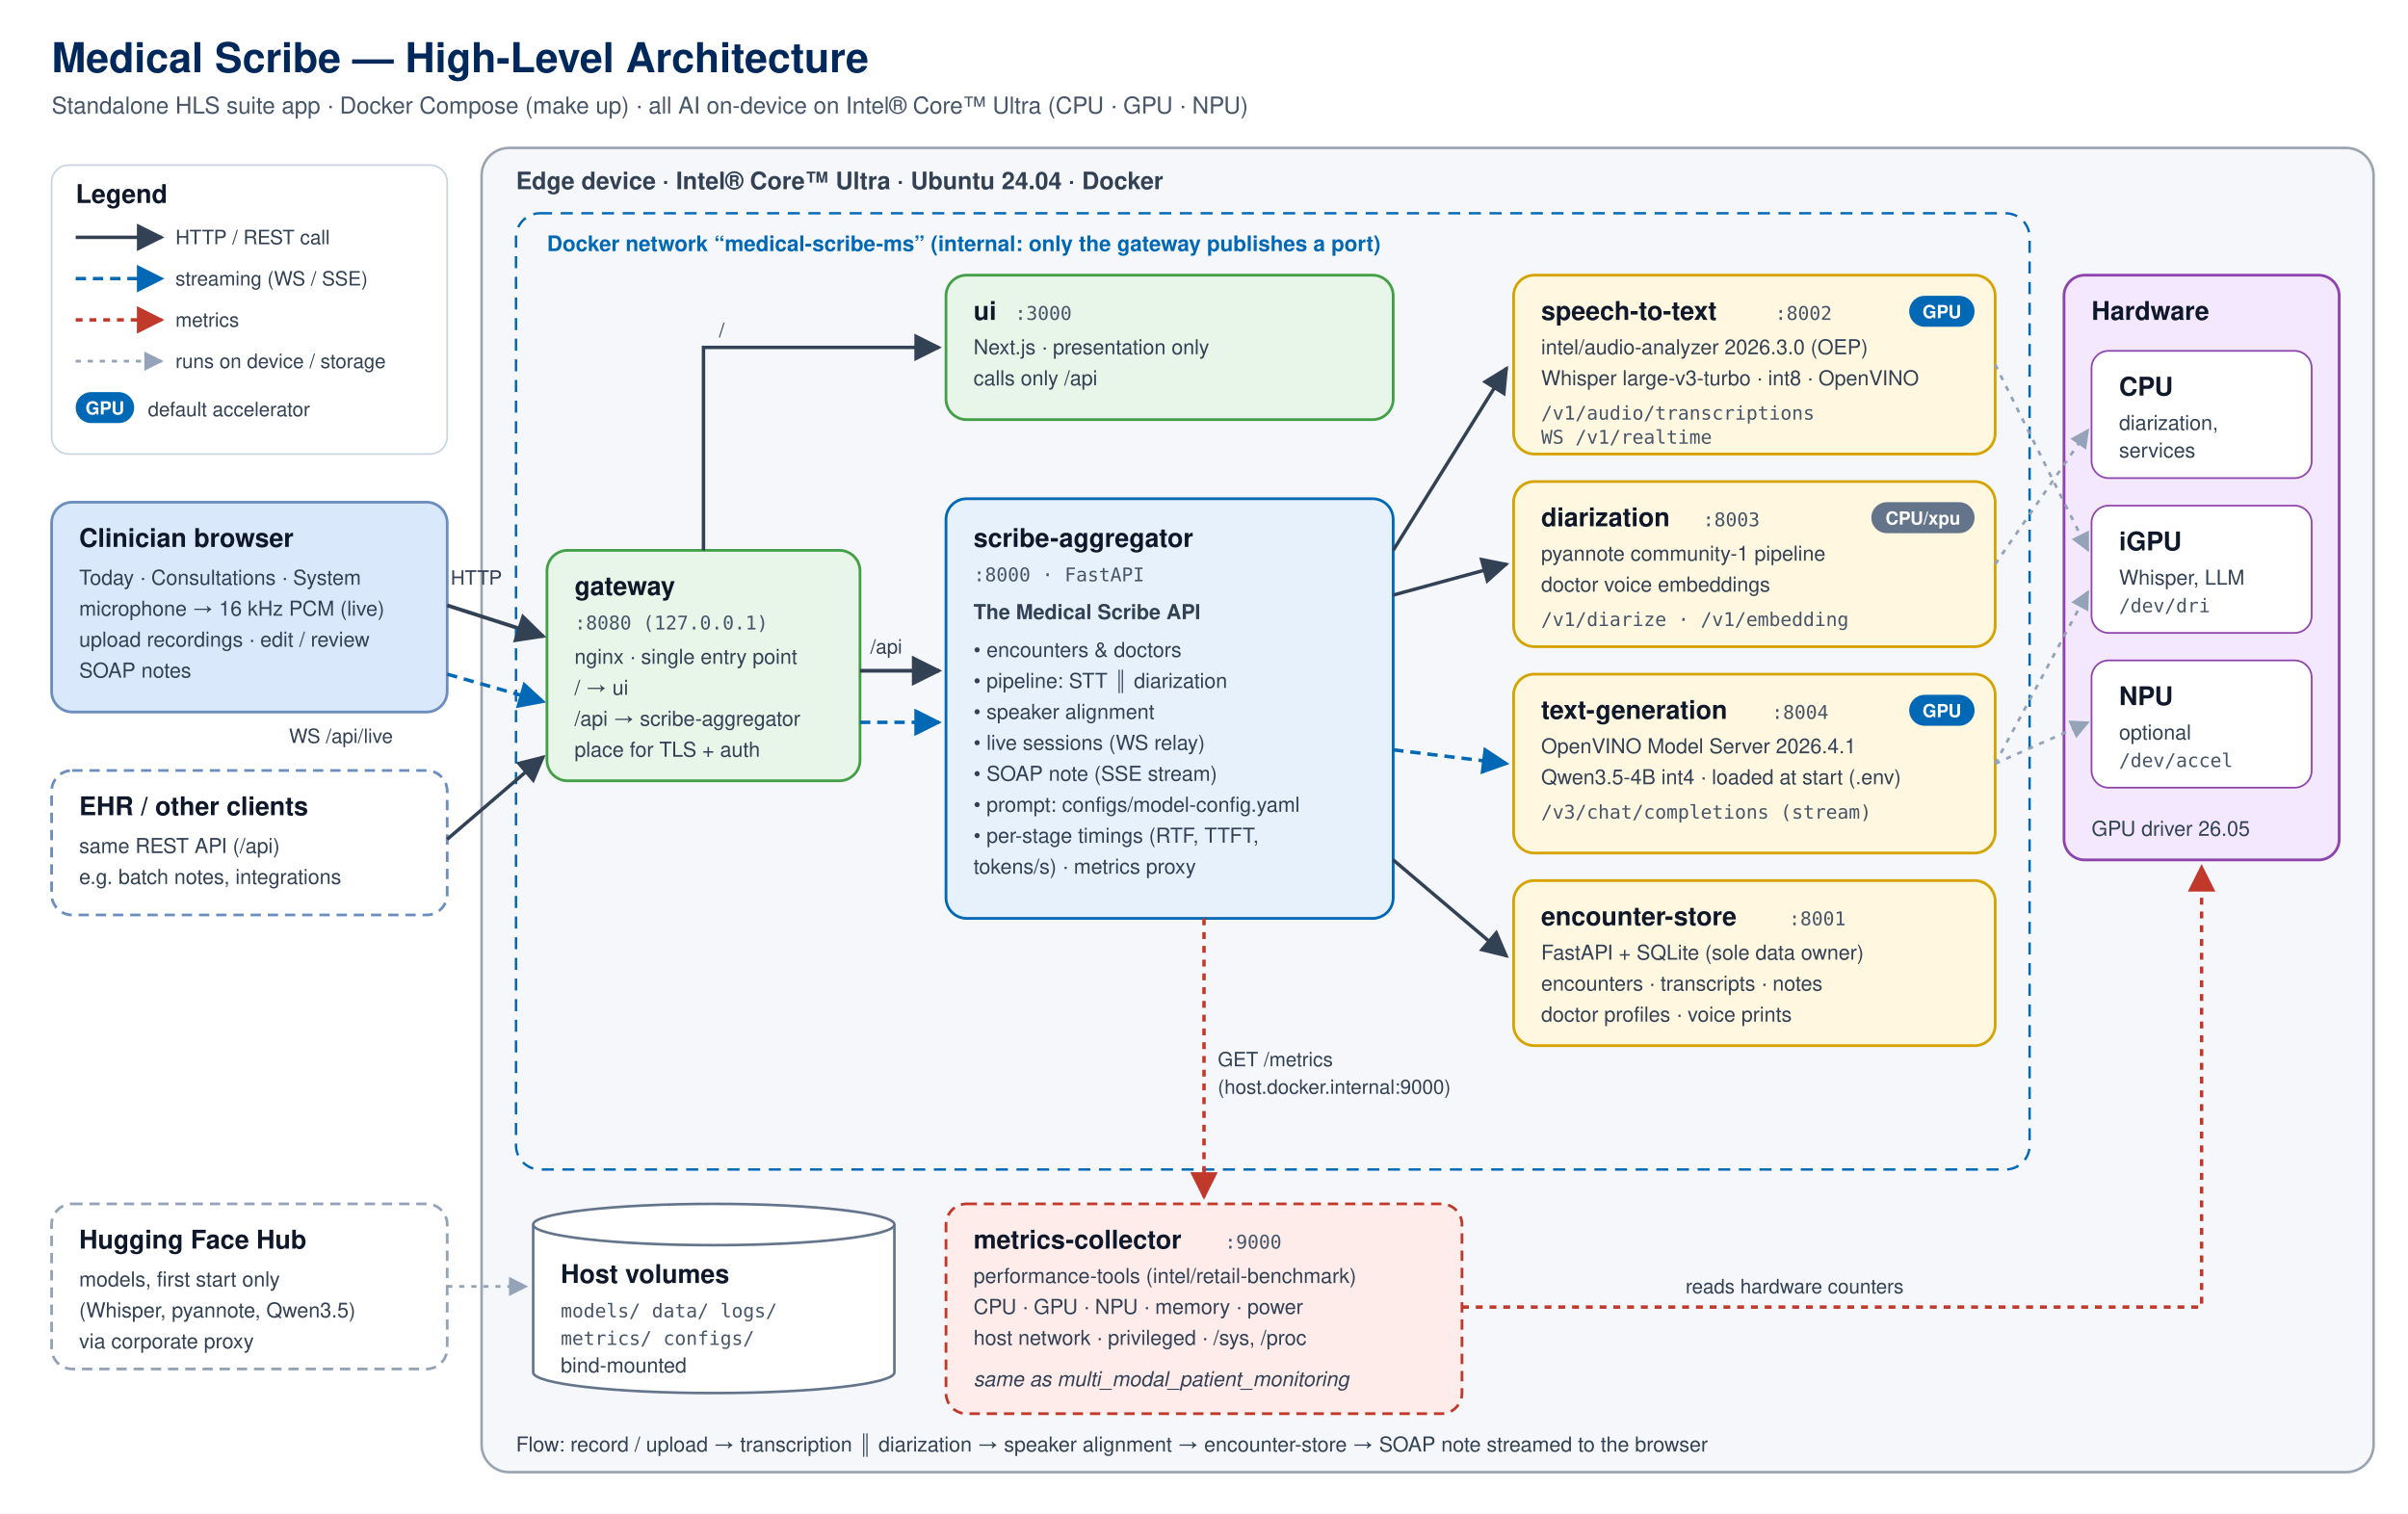
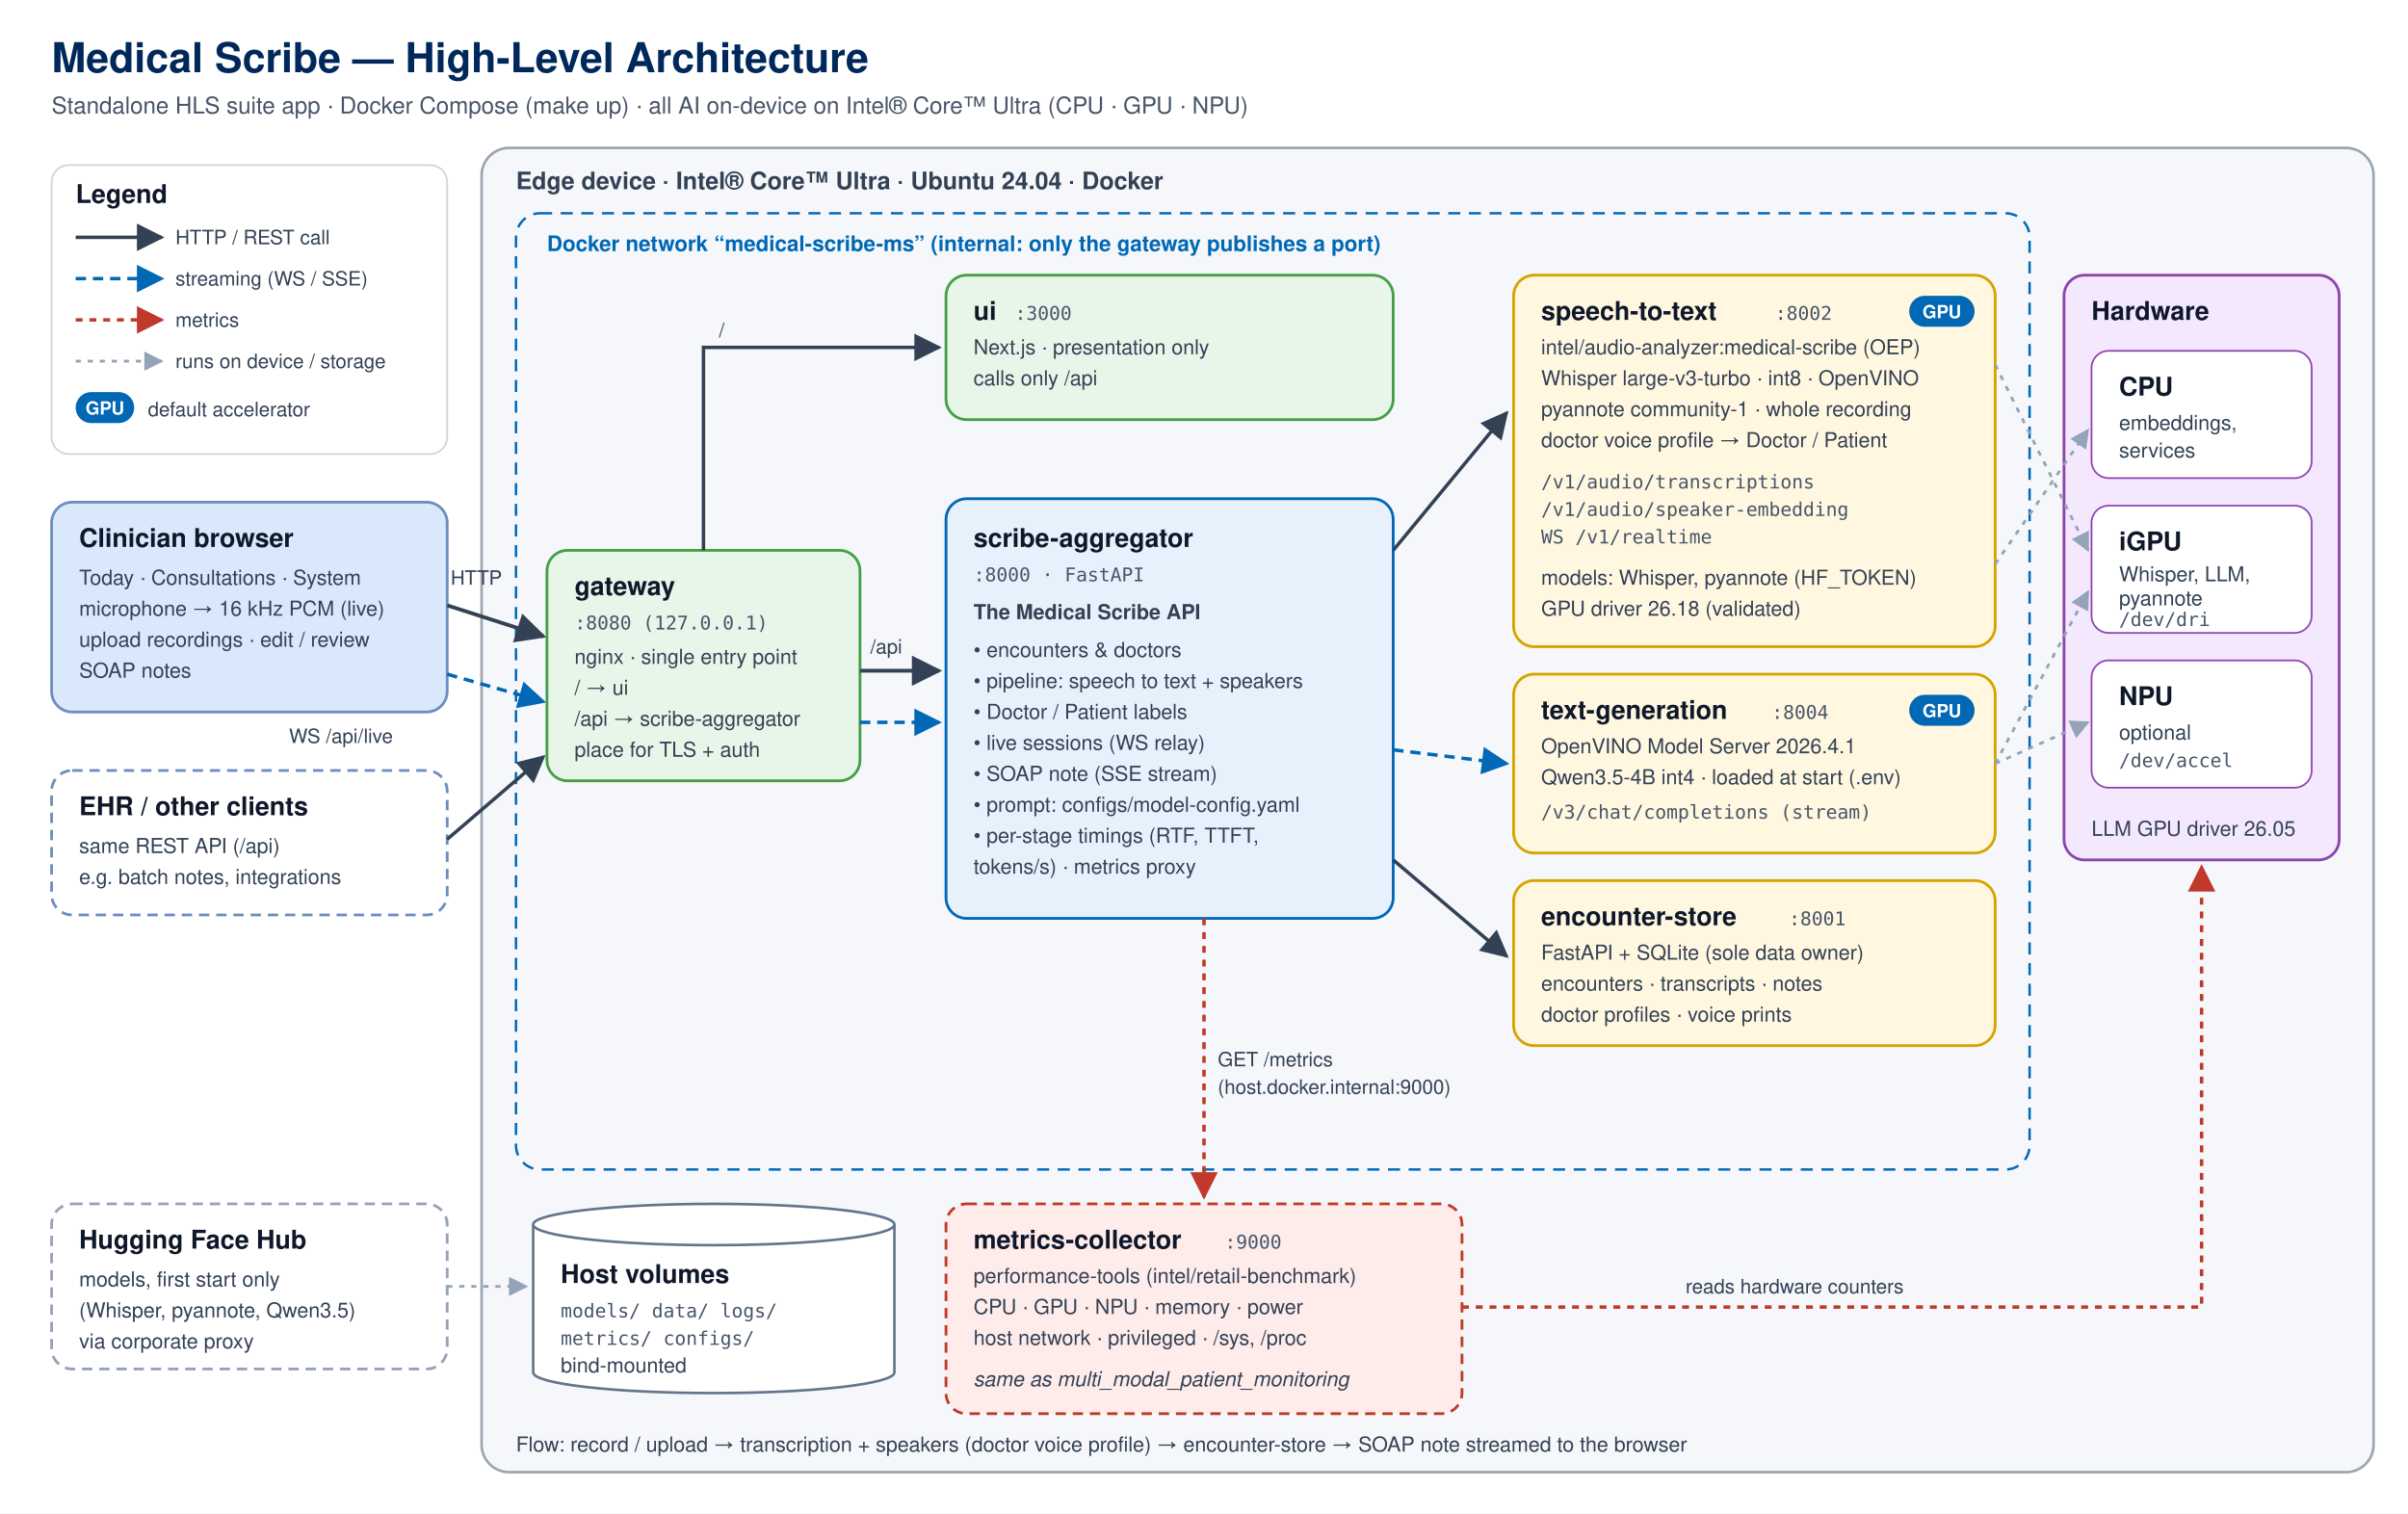
<svg xmlns="http://www.w3.org/2000/svg" width="1400" height="880" viewBox="0 0 1400 880" font-family="Segoe UI, Helvetica, Arial, sans-serif">
  <defs>
    <marker id="arrow" viewBox="0 0 10 10" refX="9" refY="5" markerWidth="8" markerHeight="8" orient="auto-start-reverse">
      <path d="M0,0 L10,5 L0,10 z" fill="#334155" />
    </marker>
    <marker id="arrow-blue" viewBox="0 0 10 10" refX="9" refY="5" markerWidth="8" markerHeight="8" orient="auto-start-reverse">
      <path d="M0,0 L10,5 L0,10 z" fill="#0068b5" />
    </marker>
    <marker id="arrow-red" viewBox="0 0 10 10" refX="9" refY="5" markerWidth="8" markerHeight="8" orient="auto-start-reverse">
      <path d="M0,0 L10,5 L0,10 z" fill="#c0392b" />
    </marker>
    <marker id="arrow-grey" viewBox="0 0 10 10" refX="9" refY="5" markerWidth="7" markerHeight="7" orient="auto-start-reverse">
      <path d="M0,0 L10,5 L0,10 z" fill="#94a3b8" />
    </marker>
    <style>
      .box { rx: 12; ry: 12; stroke-width: 1.6; }
      .t { font-size: 15px; font-weight: 700; fill: #0f172a; }
      .s { font-size: 12px; fill: #334155; }
      .m { font-size: 11px; fill: #475569; font-family: Consolas, Menlo, monospace; }
      .lbl { font-size: 11.5px; fill: #334155; }
      .pill { font-size: 10.5px; font-weight: 700; fill: #fff; }
    </style>
  </defs>
  <rect width="1400" height="880" fill="#ffffff" />
  <text x="30" y="42" font-size="24" font-weight="700" fill="#00285a">Medical Scribe — High-Level Architecture</text>
  <text x="30" y="66" font-size="13.5" fill="#475569">Standalone HLS suite app · Docker Compose (make up) · all AI on-device on Intel® Core™ Ultra (CPU · GPU · NPU)</text>
  <rect x="280" y="86" width="1100" height="770" rx="16" fill="#f5f7fa" stroke="#9aa5b1" stroke-width="1.5" />
  <text x="300" y="110" font-size="14" font-weight="700" fill="#334155">Edge device · Intel® Core™ Ultra · Ubuntu 24.04 · Docker</text>
  <rect x="300" y="124" width="880" height="556" rx="14" fill="none" stroke="#0068b5" stroke-width="1.4" stroke-dasharray="7 5" />
  <text x="318" y="146" font-size="12.5" font-weight="600" fill="#0068b5">Docker network “medical-scribe-ms” (internal: only the gateway publishes a port)</text>
  <rect x="30" y="96" width="230" height="168" rx="10" fill="#ffffff" stroke="#cbd5e1" />
  <text x="44" y="118" class="t" font-size="13">Legend</text>
  <line x1="44" y1="138" x2="94" y2="138" stroke="#334155" stroke-width="2" marker-end="url(#arrow)" />
  <text x="102" y="142" class="lbl">HTTP / REST call</text>
  <line x1="44" y1="162" x2="94" y2="162" stroke="#0068b5" stroke-width="2" stroke-dasharray="6 4" marker-end="url(#arrow-blue)" />
  <text x="102" y="166" class="lbl">streaming (WS / SSE)</text>
  <line x1="44" y1="186" x2="94" y2="186" stroke="#c0392b" stroke-width="2" stroke-dasharray="4 4" marker-end="url(#arrow-red)" />
  <text x="102" y="190" class="lbl">metrics</text>
  <line x1="44" y1="210" x2="94" y2="210" stroke="#94a3b8" stroke-width="1.6" stroke-dasharray="3 4" marker-end="url(#arrow-grey)" />
  <text x="102" y="214" class="lbl">runs on device / storage</text>
  <rect x="44" y="228" width="34" height="18" rx="9" fill="#0068b5" />
  <text x="61" y="241" class="pill" text-anchor="middle">GPU</text>
  <text x="86" y="242" class="lbl">default accelerator</text>
  <rect x="30" y="292" width="230" height="122" class="box" fill="#dae8fc" stroke="#6c8ebf" />
  <text x="46" y="318" class="t">Clinician browser</text>
  <text x="46" y="340" class="s">Today · Consultations · System</text>
  <text x="46" y="358" class="s">microphone → 16 kHz PCM (live)</text>
  <text x="46" y="376" class="s">upload recordings · edit / review</text>
  <text x="46" y="394" class="s">SOAP notes</text>
  <rect x="30" y="448" width="230" height="84" class="box" fill="#ffffff" stroke="#6c8ebf" stroke-dasharray="6 4" />
  <text x="46" y="474" class="t">EHR / other clients</text>
  <text x="46" y="496" class="s">same REST API (/api)</text>
  <text x="46" y="514" class="s">e.g. batch notes, integrations</text>
  <rect x="30" y="700" width="230" height="96" class="box" fill="#ffffff" stroke="#94a3b8" stroke-dasharray="6 4" />
  <text x="46" y="726" class="t">Hugging Face Hub</text>
  <text x="46" y="748" class="s">models, first start only</text>
  <text x="46" y="766" class="s">(Whisper, pyannote, Qwen3.5)</text>
  <text x="46" y="784" class="s">via corporate proxy</text>
  <rect x="318" y="320" width="182" height="134" class="box" fill="#e8f5e9" stroke="#43a047" />
  <text x="334" y="346" class="t">gateway</text>
  <text x="334" y="366" class="m">:8080 (127.0.0.1)</text>
  <text x="334" y="386" class="s">nginx · single entry point</text>
  <text x="334" y="404" class="s">/ → ui</text>
  <text x="334" y="422" class="s">/api → scribe-aggregator</text>
  <text x="334" y="440" class="s">place for TLS + auth</text>
  <rect x="550" y="160" width="260" height="84" class="box" fill="#e8f5e9" stroke="#43a047" />
  <text x="566" y="186" class="t">ui</text>
  <text x="590" y="186" class="m">:3000</text>
  <text x="566" y="206" class="s">Next.js · presentation only</text>
  <text x="566" y="224" class="s">calls only /api</text>
  <rect x="550" y="290" width="260" height="244" class="box" fill="#e6f1fb" stroke="#0068b5" stroke-width="2.4" />
  <text x="566" y="318" class="t" fill="#00285a">scribe-aggregator</text>
  <text x="566" y="338" class="m">:8000 · FastAPI</text>
  <text x="566" y="360" class="s" font-weight="600">The Medical Scribe API</text>
  <text x="566" y="382" class="s">• encounters &amp; doctors</text>
-   <text x="566" y="400" class="s">• pipeline: STT ∥ diarization</text>
-   <text x="566" y="418" class="s">• speaker alignment</text>
+   <text x="566" y="400" class="s">• pipeline: speech to text + speakers</text>
+   <text x="566" y="418" class="s">• Doctor / Patient labels</text>
  <text x="566" y="436" class="s">• live sessions (WS relay)</text>
  <text x="566" y="454" class="s">• SOAP note (SSE stream)</text>
  <text x="566" y="472" class="s">• prompt: configs/model-config.yaml</text>
  <text x="566" y="490" class="s">• per-stage timings (RTF, TTFT,</text>
  <text x="566" y="508" class="s">   tokens/s) · metrics proxy</text>
-   <rect x="880" y="160" width="280" height="104" class="box" fill="#fff7e0" stroke="#d6a400" />
+   <rect x="880" y="160" width="280" height="216" class="box" fill="#fff7e0" stroke="#d6a400" />
  <text x="896" y="186" class="t">speech-to-text</text>
  <text x="1032" y="186" class="m">:8002</text>
  <rect x="1110" y="172" width="38" height="18" rx="9" fill="#0068b5" />
  <text x="1129" y="185" class="pill" text-anchor="middle">GPU</text>
-   <text x="896" y="206" class="s">intel/audio-analyzer 2026.3.0 (OEP)</text>
+   <text x="896" y="206" class="s">intel/audio-analyzer:medical-scribe (OEP)</text>
  <text x="896" y="224" class="s">Whisper large-v3-turbo · int8 · OpenVINO</text>
-   <text x="896" y="244" class="m">/v1/audio/transcriptions</text>
-   <text x="896" y="258" class="m">WS /v1/realtime</text>
-   <rect x="880" y="280" width="280" height="96" class="box" fill="#fff7e0" stroke="#d6a400" />
-   <text x="896" y="306" class="t">diarization</text>
-   <text x="990" y="306" class="m">:8003</text>
-   <rect x="1088" y="292" width="60" height="18" rx="9" fill="#64748b" />
-   <text x="1118" y="305" class="pill" text-anchor="middle">CPU/xpu</text>
-   <text x="896" y="326" class="s">pyannote community-1 pipeline</text>
-   <text x="896" y="344" class="s">doctor voice embeddings</text>
-   <text x="896" y="364" class="m">/v1/diarize · /v1/embedding</text>
+   <text x="896" y="242" class="s">pyannote community-1 · whole recording</text>
+   <text x="896" y="260" class="s">doctor voice profile → Doctor / Patient</text>
+   <text x="896" y="284" class="m">/v1/audio/transcriptions</text>
+   <text x="896" y="300" class="m">/v1/audio/speaker-embedding</text>
+   <text x="896" y="316" class="m">WS /v1/realtime</text>
+   <text x="896" y="340" class="s">models: Whisper, pyannote (HF_TOKEN)</text>
+   <text x="896" y="358" class="s">GPU driver 26.18 (validated)</text>
  <rect x="880" y="392" width="280" height="104" class="box" fill="#fff7e0" stroke="#d6a400" />
  <text x="896" y="418" class="t">text-generation</text>
  <text x="1030" y="418" class="m">:8004</text>
  <rect x="1110" y="404" width="38" height="18" rx="9" fill="#0068b5" />
  <text x="1129" y="417" class="pill" text-anchor="middle">GPU</text>
  <text x="896" y="438" class="s">OpenVINO Model Server 2026.4.1</text>
  <text x="896" y="456" class="s">Qwen3.5-4B int4 · loaded at start (.env)</text>
  <text x="896" y="476" class="m">/v3/chat/completions (stream)</text>
  <rect x="880" y="512" width="280" height="96" class="box" fill="#fff7e0" stroke="#d6a400" />
  <text x="896" y="538" class="t">encounter-store</text>
  <text x="1040" y="538" class="m">:8001</text>
  <text x="896" y="558" class="s">FastAPI + SQLite (sole data owner)</text>
  <text x="896" y="576" class="s">encounters · transcripts · notes</text>
  <text x="896" y="594" class="s">doctor profiles · voice prints</text>
  <rect x="1200" y="160" width="160" height="340" rx="12" fill="#f3e8fd" stroke="#8e44ad" stroke-width="1.6" />
  <text x="1216" y="186" class="t">Hardware</text>
  <rect x="1216" y="204" width="128" height="74" rx="10" fill="#ffffff" stroke="#8e44ad" />
  <text x="1232" y="230" class="t" font-size="14">CPU</text>
-   <text x="1232" y="250" class="s">diarization,</text>
+   <text x="1232" y="250" class="s">embeddings,</text>
  <text x="1232" y="266" class="s">services</text>
  <rect x="1216" y="294" width="128" height="74" rx="10" fill="#ffffff" stroke="#8e44ad" />
  <text x="1232" y="320" class="t" font-size="14">iGPU</text>
-   <text x="1232" y="340" class="s">Whisper, LLM</text>
-   <text x="1232" y="356" class="m">/dev/dri</text>
+   <text x="1232" y="338" class="s">Whisper, LLM,</text>
+   <text x="1232" y="352" class="s">pyannote</text>
+   <text x="1232" y="364" class="m">/dev/dri</text>
  <rect x="1216" y="384" width="128" height="74" rx="10" fill="#ffffff" stroke="#8e44ad" />
  <text x="1232" y="410" class="t" font-size="14">NPU</text>
  <text x="1232" y="430" class="s">optional</text>
  <text x="1232" y="446" class="m">/dev/accel</text>
-   <text x="1216" y="486" class="s">GPU driver 26.05</text>
+   <text x="1216" y="486" class="s">LLM GPU driver 26.05</text>
  <rect x="550" y="700" width="300" height="122" class="box" fill="#fdecea" stroke="#c0392b" stroke-dasharray="6 4" />
  <text x="566" y="726" class="t">metrics-collector</text>
  <text x="712" y="726" class="m">:9000</text>
  <text x="566" y="746" class="s">performance-tools (intel/retail-benchmark)</text>
  <text x="566" y="764" class="s">CPU · GPU · NPU · memory · power</text>
  <text x="566" y="782" class="s">host network · privileged · /sys, /proc</text>
  <text x="566" y="806" class="s" font-style="italic">same as multi_modal_patient_monitoring</text>
  <path d="M310,712 a105,12 0 0,1 210,0 v86 a105,12 0 0,1 -210,0 z" fill="#ffffff" stroke="#64748b" stroke-width="1.5" />
  <path d="M310,712 a105,12 0 0,0 210,0" fill="none" stroke="#64748b" stroke-width="1.5" />
  <text x="326" y="746" class="t" font-size="13.5">Host volumes</text>
  <text x="326" y="766" class="m">models/ data/ logs/</text>
  <text x="326" y="782" class="m">metrics/ configs/</text>
  <text x="326" y="798" class="s">bind-mounted</text>
  <line x1="260" y1="352" x2="316" y2="370" stroke="#334155" stroke-width="2.2" marker-end="url(#arrow)" />
  <line x1="260" y1="392" x2="316" y2="408" stroke="#0068b5" stroke-width="2" stroke-dasharray="6 4" marker-end="url(#arrow-blue)" />
  <text x="168" y="432" class="lbl" fill="#0068b5">WS /api/live</text>
  <text x="262" y="340" class="lbl">HTTP</text>
  <line x1="260" y1="488" x2="316" y2="440" stroke="#334155" stroke-width="2" marker-end="url(#arrow)" />
  <line x1="260" y1="748" x2="306" y2="748" stroke="#94a3b8" stroke-width="1.6" stroke-dasharray="3 4" marker-end="url(#arrow-grey)" />
  <polyline points="409,320 409,202 546,202" fill="none" stroke="#334155" stroke-width="2" marker-end="url(#arrow)" />
  <text x="418" y="196" class="lbl">/</text>
  <line x1="500" y1="390" x2="546" y2="390" stroke="#334155" stroke-width="2.2" marker-end="url(#arrow)" />
  <text x="506" y="380" class="lbl">/api</text>
  <line x1="500" y1="420" x2="546" y2="420" stroke="#0068b5" stroke-width="2" stroke-dasharray="6 4" marker-end="url(#arrow-blue)" />
-   <line x1="810" y1="320" x2="876" y2="214" stroke="#334155" stroke-width="2" marker-end="url(#arrow)" />
-   <line x1="810" y1="346" x2="876" y2="328" stroke="#334155" stroke-width="2" marker-end="url(#arrow)" />
+   <line x1="810" y1="320" x2="876" y2="240" stroke="#334155" stroke-width="2" marker-end="url(#arrow)" />
  <line x1="810" y1="436" x2="876" y2="444" stroke="#0068b5" stroke-width="2" stroke-dasharray="6 4" marker-end="url(#arrow-blue)" />
  <line x1="810" y1="500" x2="876" y2="556" stroke="#334155" stroke-width="2" marker-end="url(#arrow)" />
  <line x1="700" y1="534" x2="700" y2="696" stroke="#c0392b" stroke-width="2" stroke-dasharray="4 4" marker-end="url(#arrow-red)" />
  <text x="708" y="620" class="lbl" fill="#c0392b">GET /metrics</text>
  <text x="708" y="636" class="lbl" fill="#c0392b">(host.docker.internal:9000)</text>
  <polyline points="850,760 1280,760 1280,504" fill="none" stroke="#c0392b" stroke-width="2" stroke-dasharray="4 4" marker-end="url(#arrow-red)" />
  <text x="980" y="752" class="lbl" fill="#c0392b">reads hardware counters</text>
  <line x1="1160" y1="212" x2="1214" y2="320" stroke="#94a3b8" stroke-width="1.6" stroke-dasharray="3 4" marker-end="url(#arrow-grey)" />
  <line x1="1160" y1="328" x2="1214" y2="250" stroke="#94a3b8" stroke-width="1.6" stroke-dasharray="3 4" marker-end="url(#arrow-grey)" />
  <line x1="1160" y1="444" x2="1214" y2="344" stroke="#94a3b8" stroke-width="1.6" stroke-dasharray="3 4" marker-end="url(#arrow-grey)" />
  <line x1="1160" y1="444" x2="1214" y2="420" stroke="#94a3b8" stroke-width="1.6" stroke-dasharray="3 4" marker-end="url(#arrow-grey)" />
-   <text x="300" y="844" class="s">Flow: record / upload → transcription ∥ diarization → speaker alignment → encounter-store → SOAP note streamed to the browser</text>
+   <text x="300" y="844" class="s">Flow: record / upload → transcription + speakers (doctor voice profile) → encounter-store → SOAP note streamed to the browser</text>
</svg>
